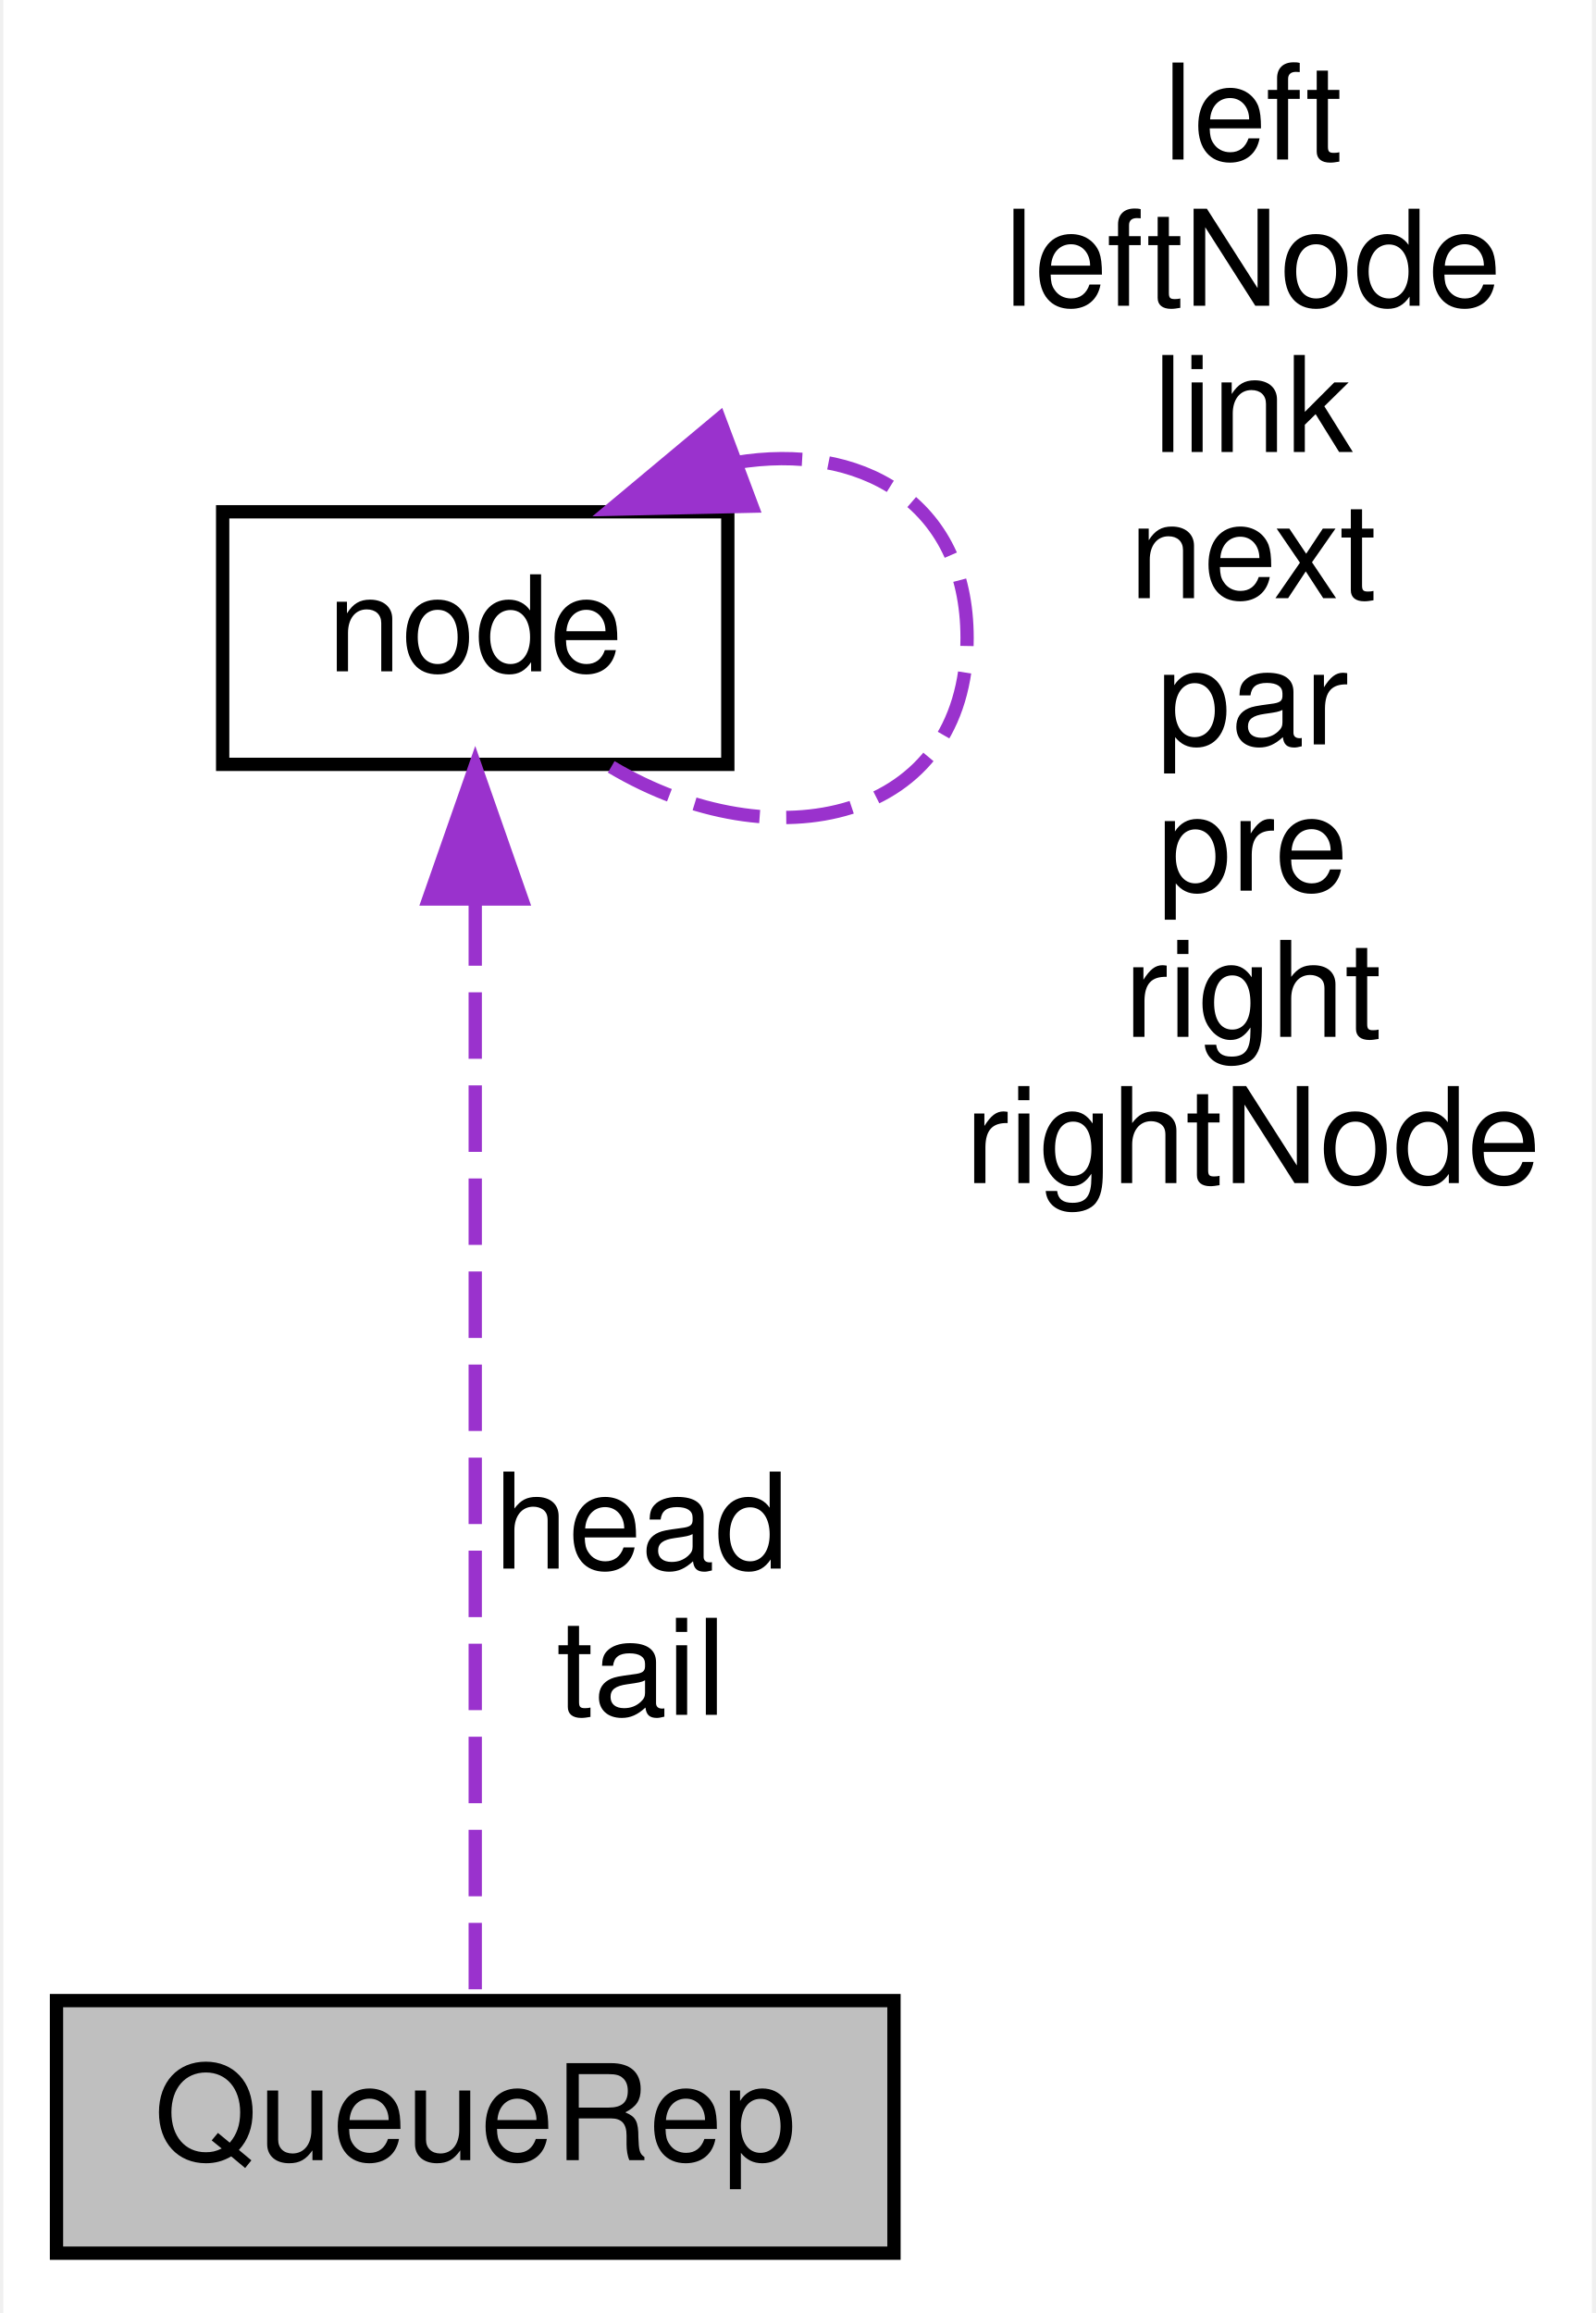
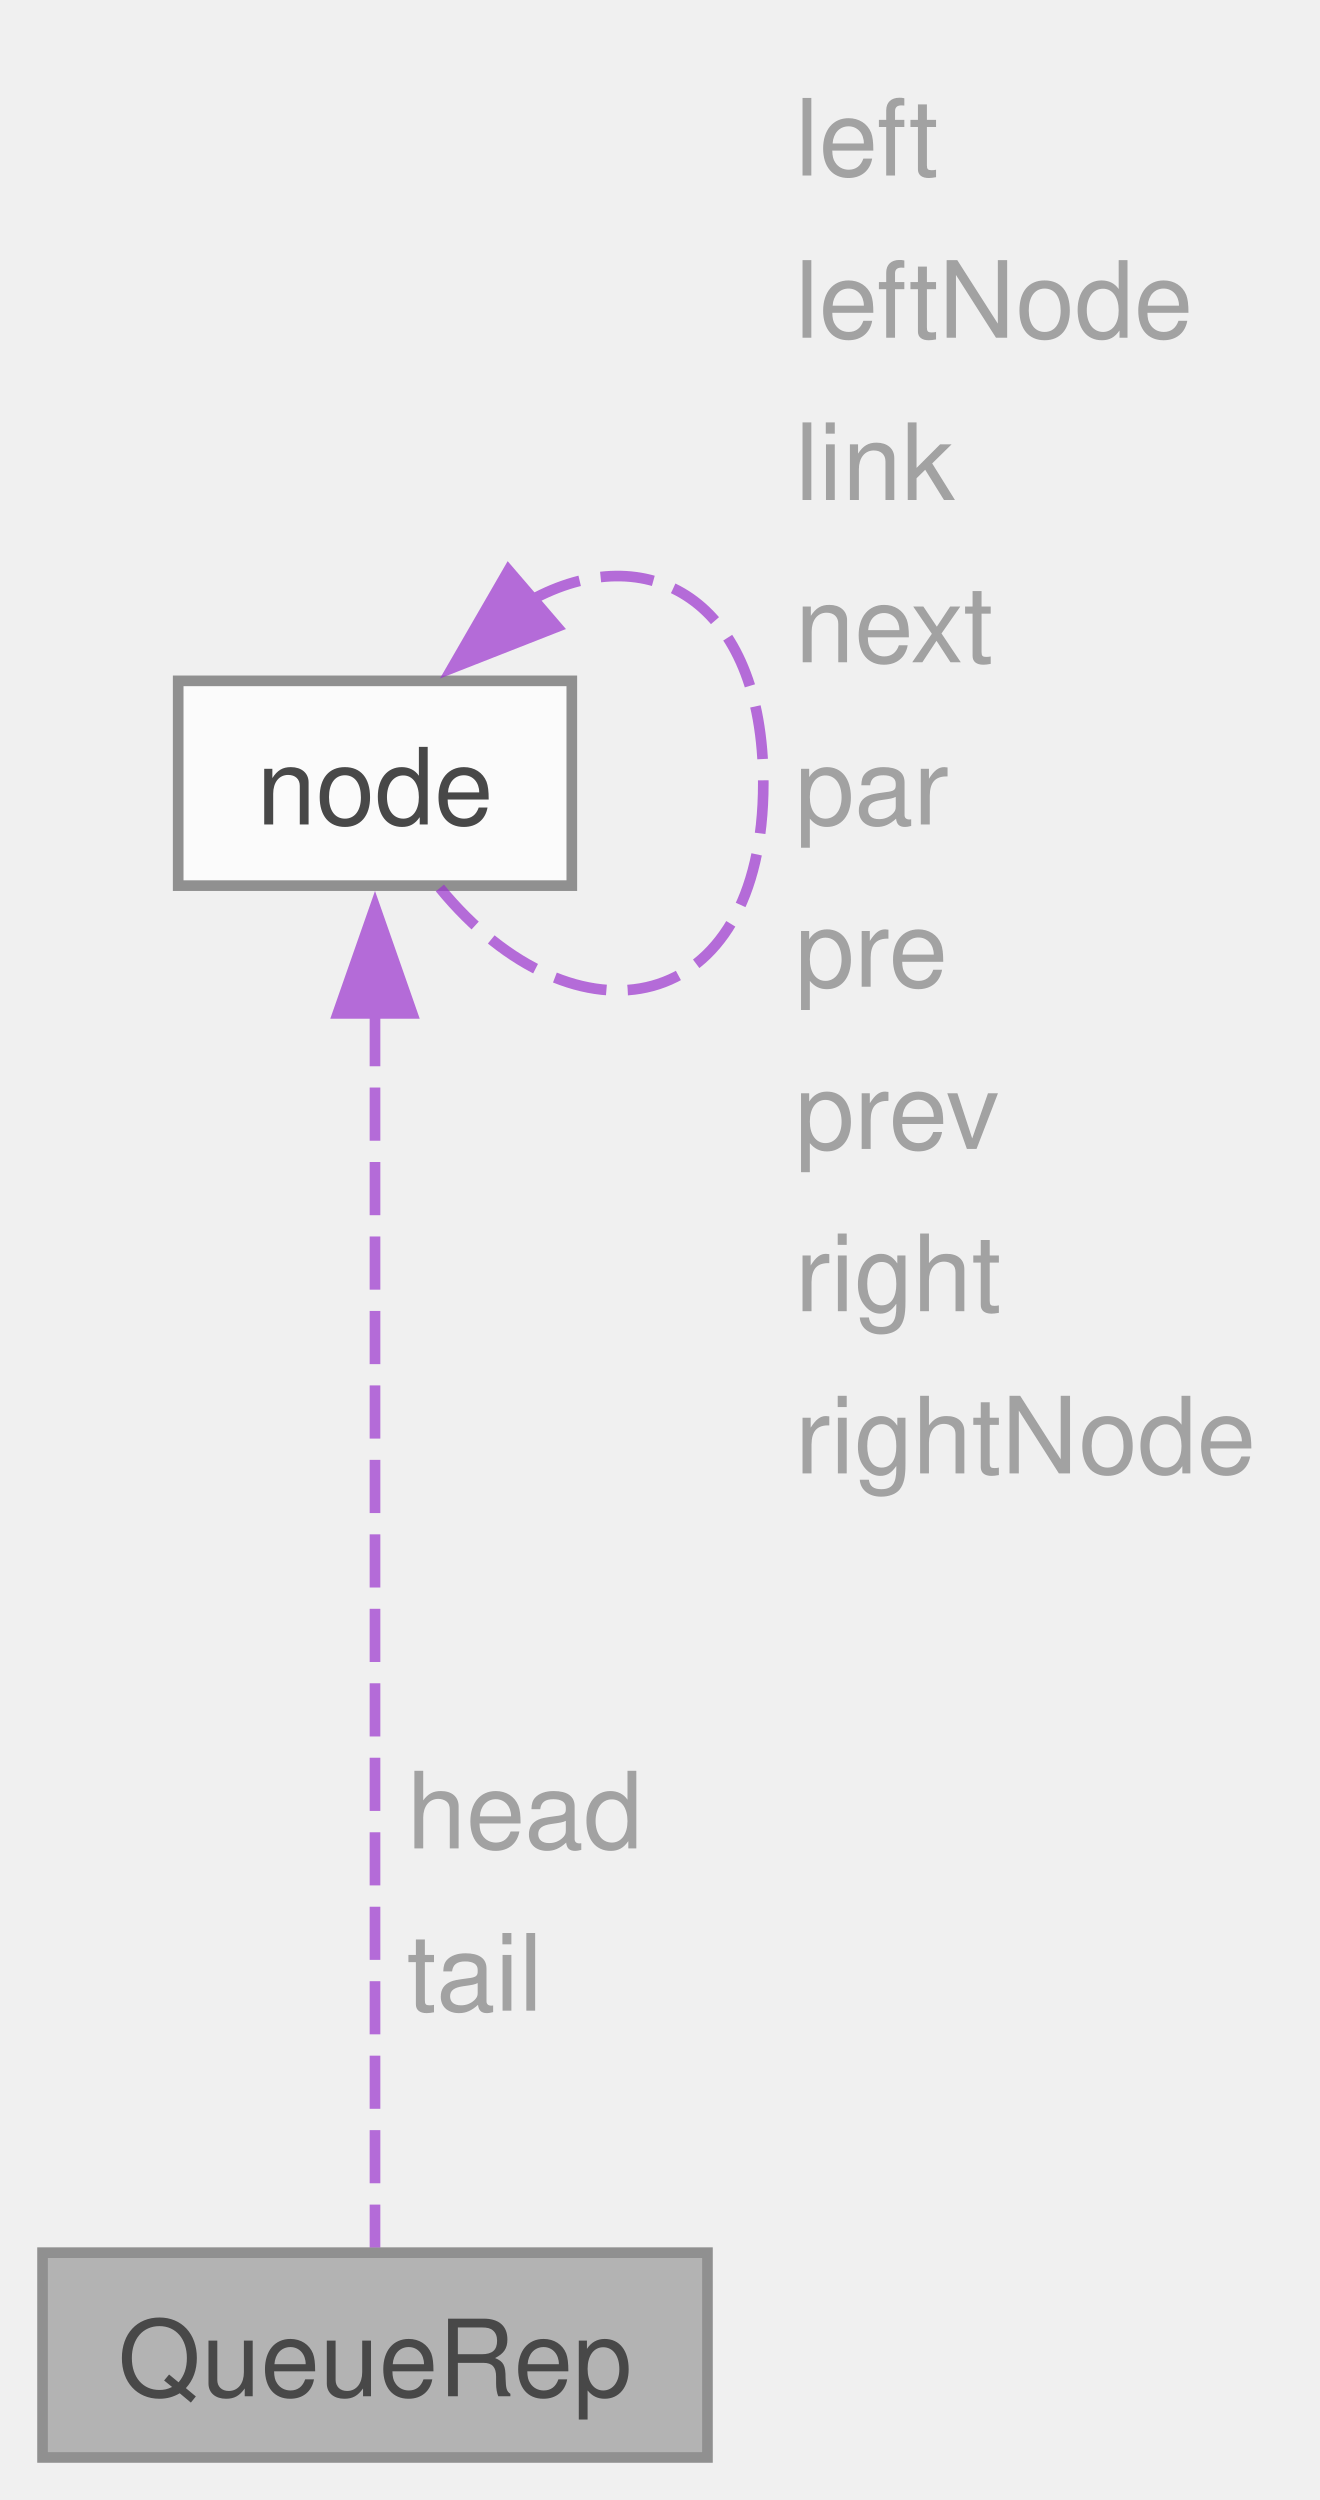
- <svg xmlns="http://www.w3.org/2000/svg" xmlns:xlink="http://www.w3.org/1999/xlink" width="120pt" height="174pt" viewBox="0.00 0.00 119.50 174.00">
-   <g id="graph0" class="graph" transform="scale(1 1) rotate(0) translate(4 170)">
-     <polygon fill="white" stroke="transparent" points="-4,4 -4,-170 115.5,-170 115.5,4 -4,4" />
-     <g id="node1" class="node">
-       <g id="a_node1">
-         <a xlink:title=" ">
-           <polygon fill="#bfbfbf" stroke="black" points="0,-0.5 0,-19.5 63,-19.5 63,-0.5 0,-0.5" />
-           <text text-anchor="middle" x="31.5" y="-7.5" font-family="Helvetica,sans-Serif" font-size="10.00">QueueRep</text>
-         </a>
+ <svg xmlns="http://www.w3.org/2000/svg" xmlns:xlink="http://www.w3.org/1999/xlink" width="124pt" height="235pt" viewBox="0.00 0.00 124.00 235.00">
+   <svg id="main" version="1.1" xml:space="preserve">
+     <style type="text/css">
+ .node, .edge {opacity: 0.7;}
+ .node.selected, .edge.selected {opacity: 1;}
+ .edge:hover path { stroke: red; }
+ .edge:hover polygon { stroke: red; fill: red; }
+ </style>
+     <svg id="graph" class="graph">
+       <g id="graph0" class="graph" transform="scale(1 1) rotate(0) translate(4 231)">
+         <g id="Node000001" class="node">
+           <g id="a_Node000001">
+             <a xlink:title=" ">
+               <polygon fill="#999999" stroke="#666666" points="62.5,-19.25 0,-19.25 0,0 62.5,0 62.5,-19.25" />
+               <text xml:space="preserve" text-anchor="middle" x="31.25" y="-5.75" font-family="Helvetica,sans-Serif" font-size="10.00">QueueRep</text>
+             </a>
+           </g>
+         </g>
+         <g id="Node000002" class="node">
+           <g id="a_Node000002">
+             <a xlink:href="../../d5/da1/structnode.html" target="_top" xlink:title="Node, the basic data structure in the tree.">
+               <polygon fill="white" stroke="#666666" points="49.75,-167 12.75,-167 12.75,-147.75 49.75,-147.75 49.75,-167" />
+               <text xml:space="preserve" text-anchor="middle" x="31.25" y="-153.5" font-family="Helvetica,sans-Serif" font-size="10.00">node</text>
+             </a>
+           </g>
+         </g>
+         <g id="edge1_Node000001_Node000002" class="edge">
+           <g id="a_edge1_Node000001_Node000002">
+             <a xlink:title=" ">
+               <path fill="none" stroke="#9a32cd" stroke-dasharray="5,2" d="M31.25,-135.77C31.25,-103.6 31.25,-42.74 31.25,-19.74" />
+               <polygon fill="#9a32cd" stroke="#9a32cd" points="27.75,-135.74 31.25,-145.74 34.75,-135.74 27.75,-135.74" />
+             </a>
+           </g>
+           <text xml:space="preserve" text-anchor="start" x="34.25" y="-57.25" font-family="Helvetica,sans-Serif" font-size="10.00" fill="grey">head</text>
+           <text xml:space="preserve" text-anchor="start" x="34.25" y="-42" font-family="Helvetica,sans-Serif" font-size="10.00" fill="grey">tail</text>
+         </g>
+         <g id="edge2_Node000002_Node000002" class="edge">
+           <g id="a_edge2_Node000002_Node000002">
+             <a xlink:title=" ">
+               <path fill="none" stroke="#9a32cd" stroke-dasharray="5,2" d="M45.86,-174.55C56.76,-180.55 67.75,-174.82 67.75,-157.38 67.75,-135.26 50.1,-131.98 37.35,-147.53" />
+               <polygon fill="#9a32cd" stroke="#9a32cd" points="48.36,-172.08 38.5,-168.21 43.8,-177.39 48.36,-172.08" />
+             </a>
+           </g>
+           <text xml:space="preserve" text-anchor="start" x="70.75" y="-214.5" font-family="Helvetica,sans-Serif" font-size="10.00" fill="grey">left</text>
+           <text xml:space="preserve" text-anchor="start" x="70.75" y="-199.25" font-family="Helvetica,sans-Serif" font-size="10.00" fill="grey">leftNode</text>
+           <text xml:space="preserve" text-anchor="start" x="70.75" y="-184" font-family="Helvetica,sans-Serif" font-size="10.00" fill="grey">link</text>
+           <text xml:space="preserve" text-anchor="start" x="70.75" y="-168.75" font-family="Helvetica,sans-Serif" font-size="10.00" fill="grey">next</text>
+           <text xml:space="preserve" text-anchor="start" x="70.75" y="-153.5" font-family="Helvetica,sans-Serif" font-size="10.00" fill="grey">par</text>
+           <text xml:space="preserve" text-anchor="start" x="70.75" y="-138.25" font-family="Helvetica,sans-Serif" font-size="10.00" fill="grey">pre</text>
+           <text xml:space="preserve" text-anchor="start" x="70.75" y="-123" font-family="Helvetica,sans-Serif" font-size="10.00" fill="grey">prev</text>
+           <text xml:space="preserve" text-anchor="start" x="70.75" y="-107.75" font-family="Helvetica,sans-Serif" font-size="10.00" fill="grey">right</text>
+           <text xml:space="preserve" text-anchor="start" x="70.75" y="-92.5" font-family="Helvetica,sans-Serif" font-size="10.00" fill="grey">rightNode</text>
+         </g>
      </g>
-     </g>
-     <g id="node2" class="node">
-       <g id="a_node2">
-         <a xlink:href="../../d5/da1/structnode.html" target="_top" xlink:title="Node, the basic data structure in the tree.">
-           <polygon fill="white" stroke="black" points="12.5,-112.5 12.5,-131.5 50.5,-131.5 50.5,-112.5 12.5,-112.5" />
-           <text text-anchor="middle" x="31.5" y="-119.5" font-family="Helvetica,sans-Serif" font-size="10.00">node</text>
-         </a>
-       </g>
-     </g>
-     <g id="edge1" class="edge">
-       <path fill="none" stroke="#9a32cd" stroke-dasharray="5,2" d="M31.5,-102.35C31.5,-78.25 31.5,-37.31 31.5,-19.59" />
-       <polygon fill="#9a32cd" stroke="#9a32cd" points="28,-102.37 31.5,-112.37 35,-102.37 28,-102.37" />
-       <text text-anchor="middle" x="44" y="-52" font-family="Helvetica,sans-Serif" font-size="10.00"> head</text>
-       <text text-anchor="middle" x="44" y="-41" font-family="Helvetica,sans-Serif" font-size="10.00">tail</text>
-     </g>
-     <g id="edge2" class="edge">
-       <path fill="none" stroke="#9a32cd" stroke-dasharray="5,2" d="M51.11,-135.2C60.37,-136.74 68.5,-132.34 68.5,-122 68.5,-108.22 54.04,-104.99 41.73,-112.31" />
-       <polygon fill="#9a32cd" stroke="#9a32cd" points="52.32,-131.92 41.73,-131.69 49.86,-138.48 52.32,-131.92" />
-       <text text-anchor="middle" x="90" y="-158" font-family="Helvetica,sans-Serif" font-size="10.00"> left</text>
-       <text text-anchor="middle" x="90" y="-147" font-family="Helvetica,sans-Serif" font-size="10.00">leftNode</text>
-       <text text-anchor="middle" x="90" y="-136" font-family="Helvetica,sans-Serif" font-size="10.00">link</text>
-       <text text-anchor="middle" x="90" y="-125" font-family="Helvetica,sans-Serif" font-size="10.00">next</text>
-       <text text-anchor="middle" x="90" y="-114" font-family="Helvetica,sans-Serif" font-size="10.00">par</text>
-       <text text-anchor="middle" x="90" y="-103" font-family="Helvetica,sans-Serif" font-size="10.00">pre</text>
-       <text text-anchor="middle" x="90" y="-92" font-family="Helvetica,sans-Serif" font-size="10.00">right</text>
-       <text text-anchor="middle" x="90" y="-81" font-family="Helvetica,sans-Serif" font-size="10.00">rightNode</text>
-     </g>
-   </g>
+     </svg>
+   </svg>
+   <style type="text/css">
+ 
+ [data-mouse-over-selected='false'] { opacity: 0.7; }
+ [data-mouse-over-selected='true']  { opacity: 1.0; }
+ 
+ </style>
</svg>
